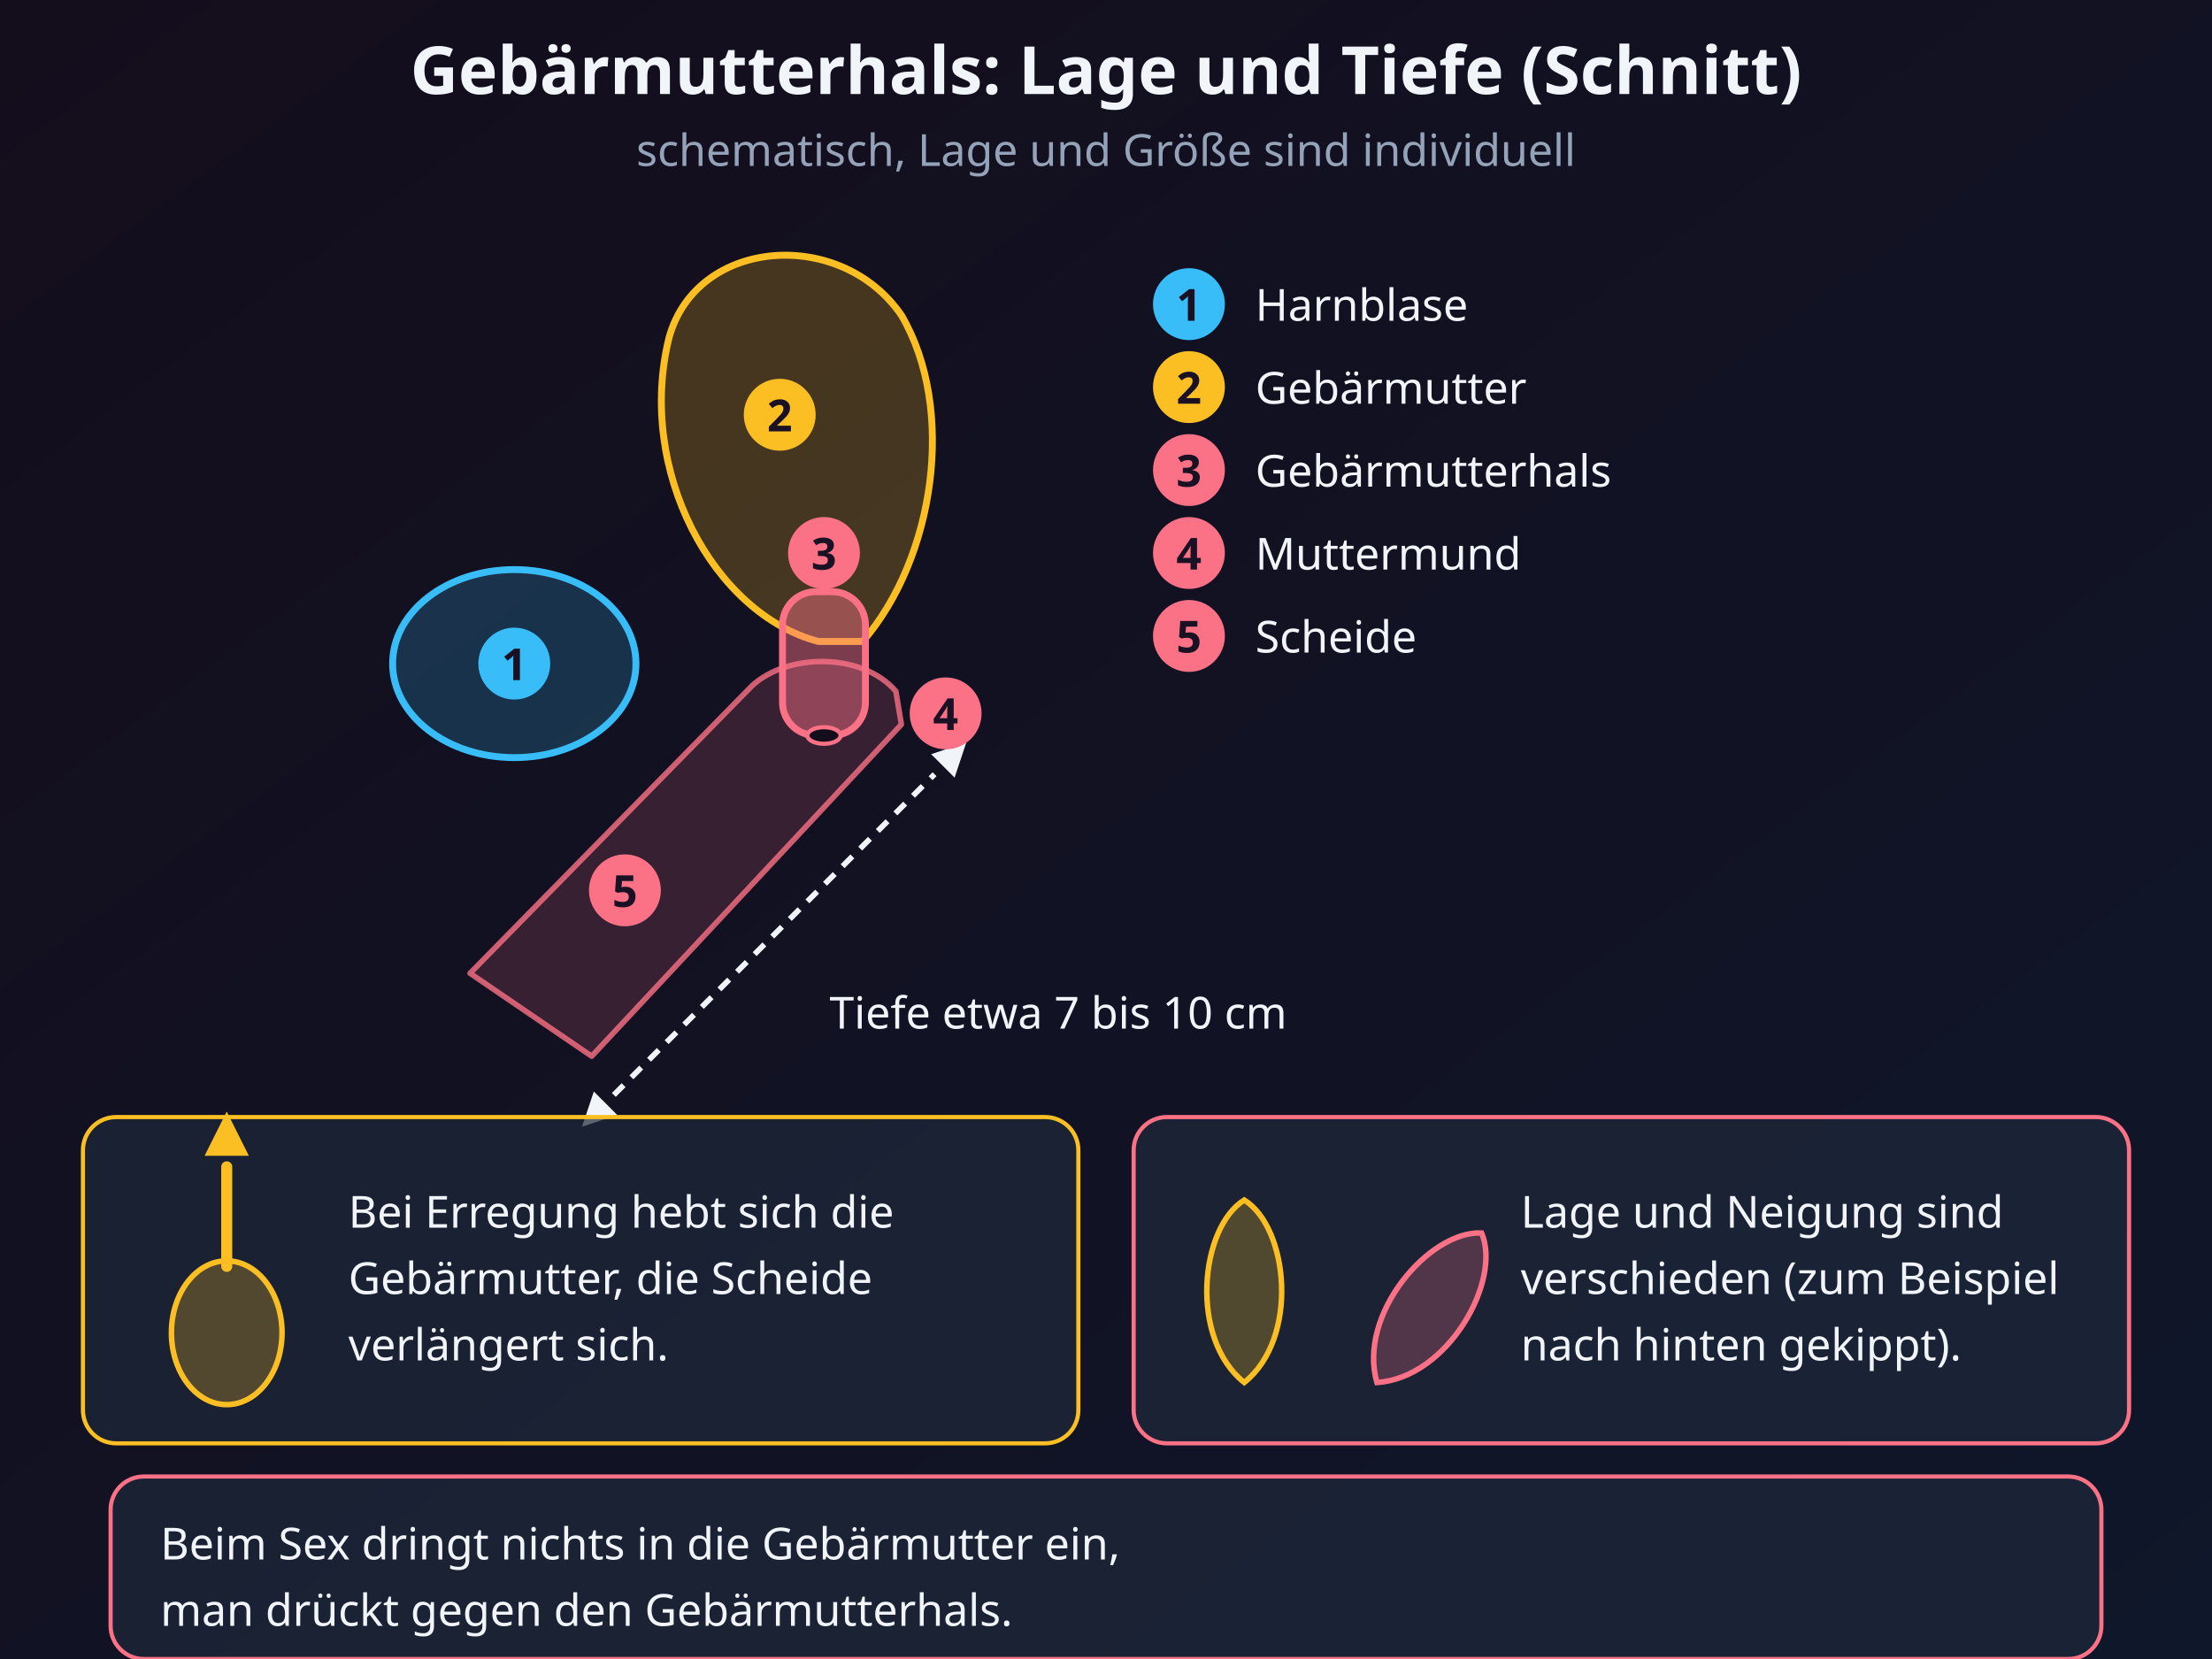
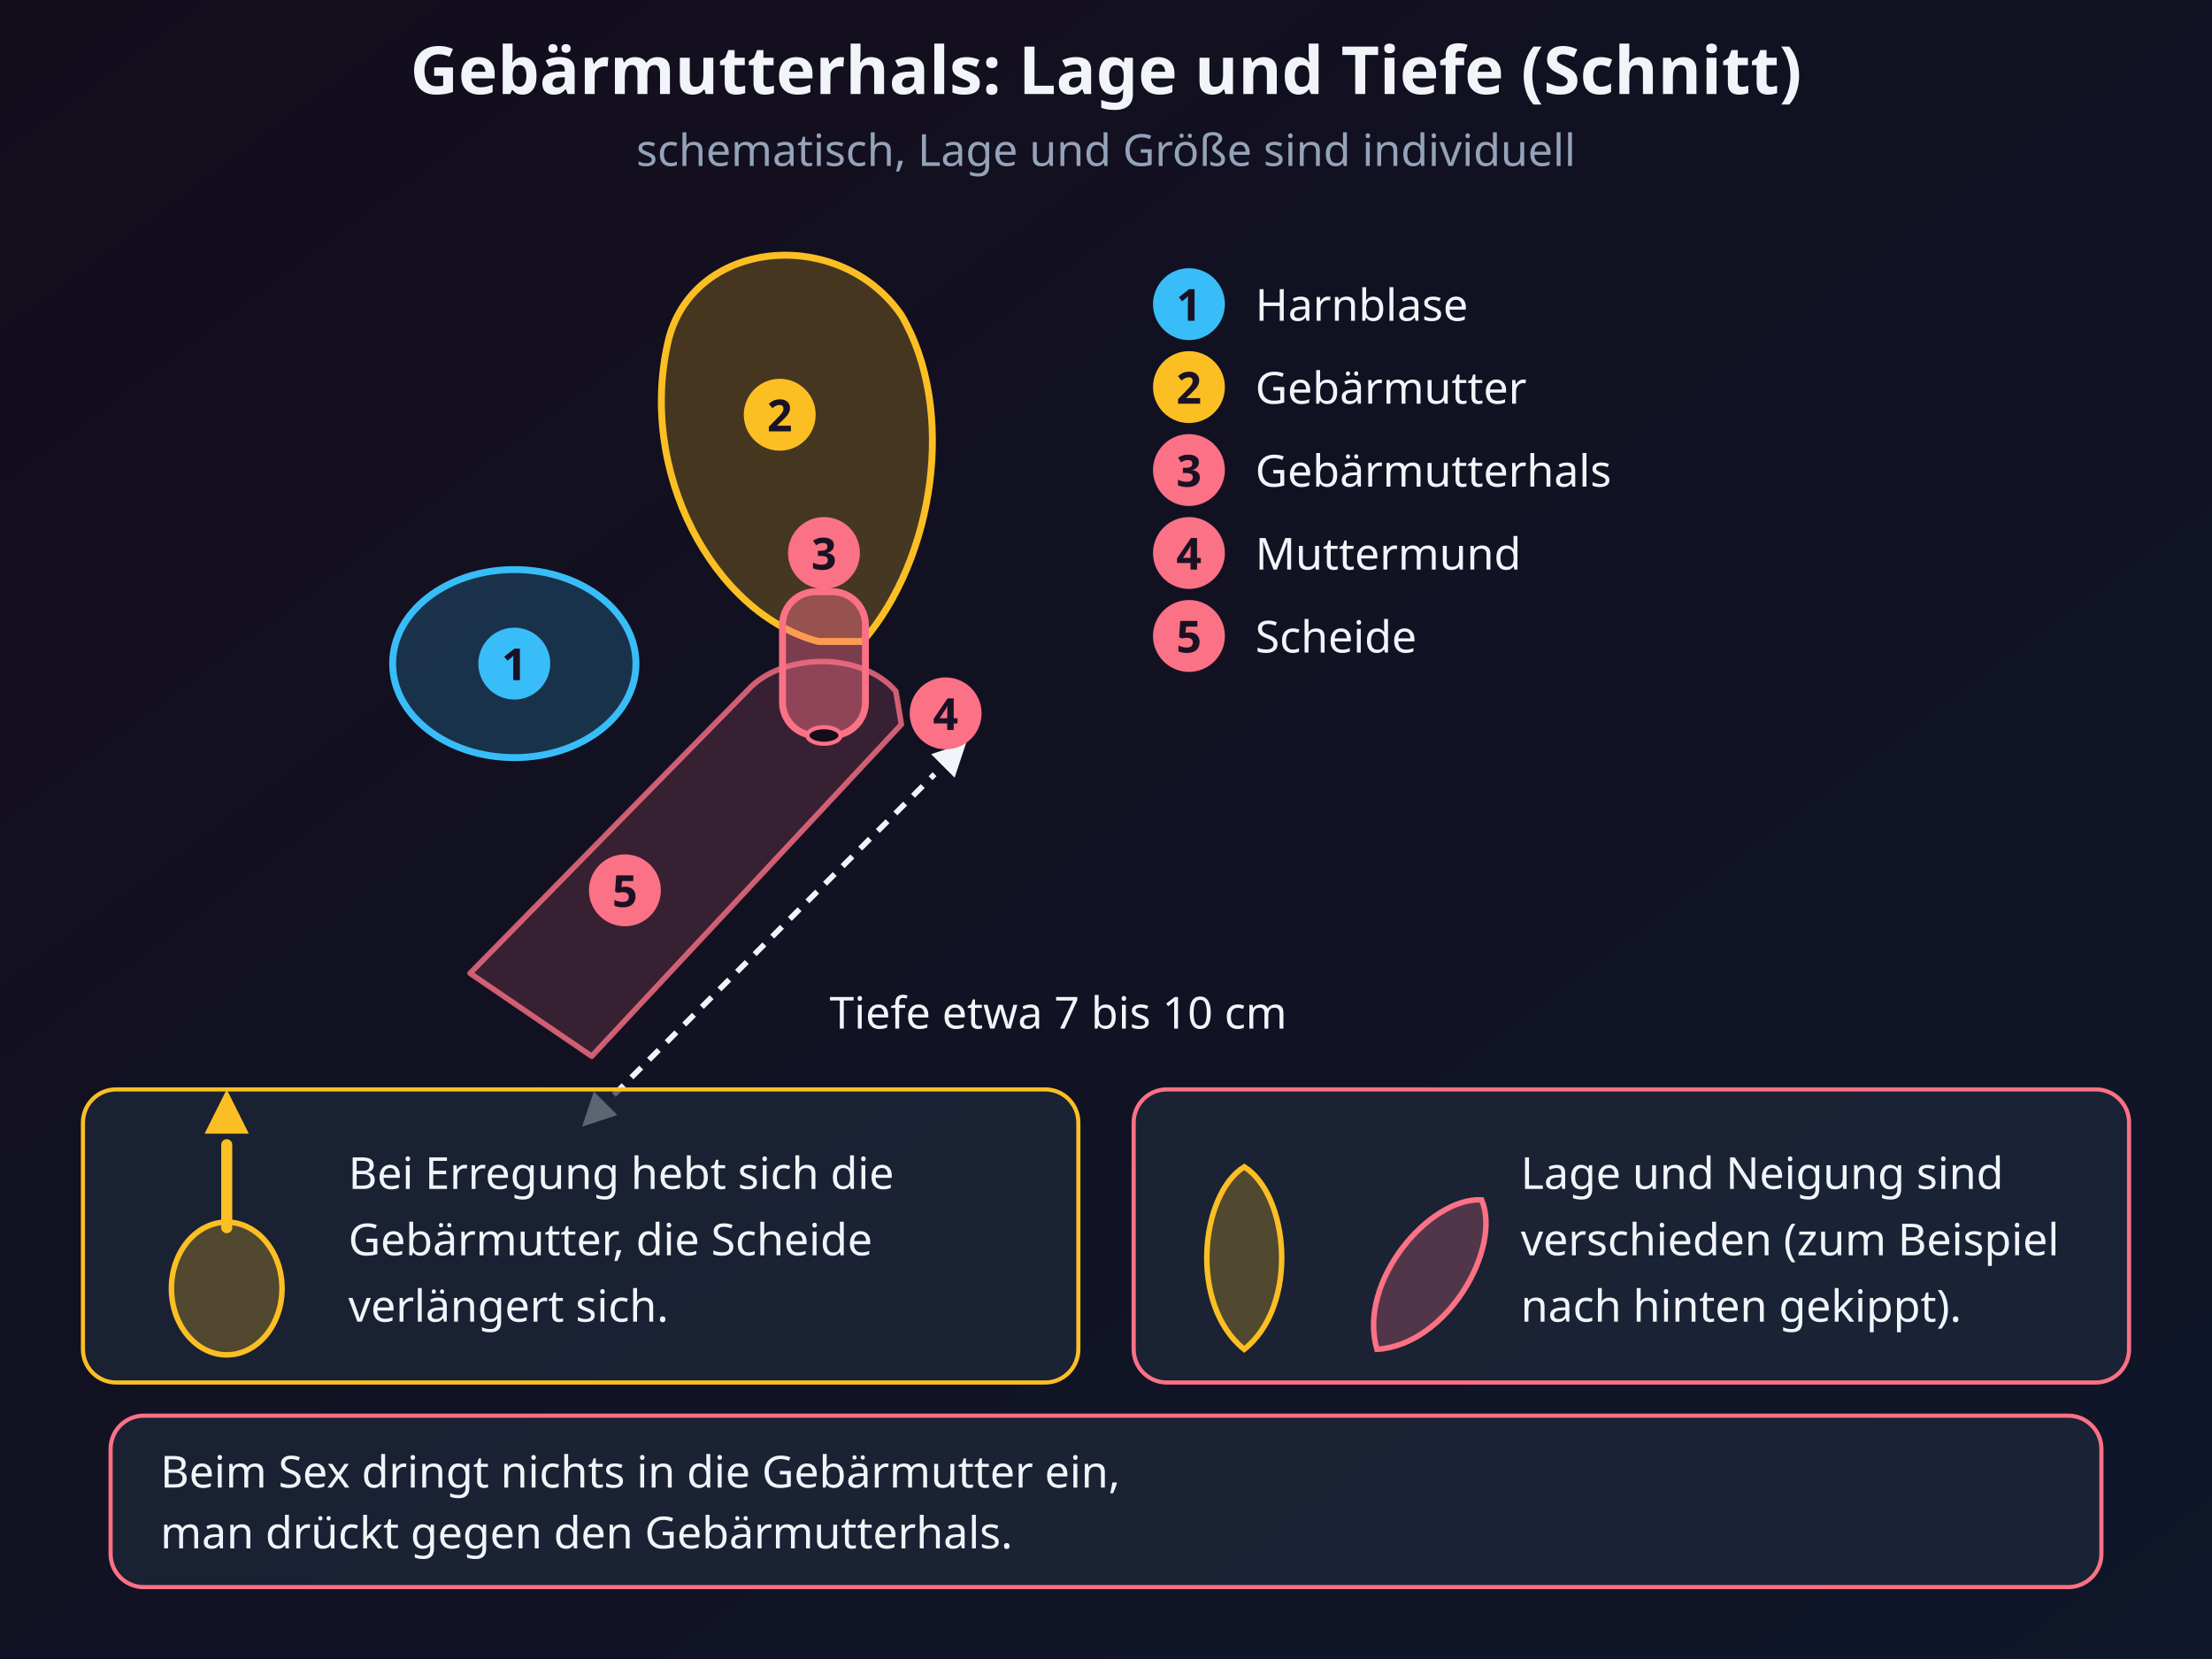
<svg xmlns="http://www.w3.org/2000/svg" viewBox="0 0 800 600" width="800" height="600">
  <defs>
    <linearGradient id="bg" x1="0" y1="0" x2="1" y2="1">
      <stop offset="0" stop-color="#140D1C" />
      <stop offset="1" stop-color="#0F172A" />
    </linearGradient>
  </defs>
  <rect width="800" height="600" fill="url(#bg)" />
  <text x="400" y="34" font-family="sans-serif" font-size="24" font-weight="700" fill="#F1F5F9" text-anchor="middle">Gebärmutterhals: Lage und Tiefe (Schnitt)</text>
  <text x="400" y="60" font-family="sans-serif" font-size="16" fill="#94A3B8" text-anchor="middle">schematisch, Lage und Größe sind individuell</text>
  <g>
    <ellipse cx="186" cy="240" rx="44" ry="34" fill="#38BDF8" fill-opacity="0.2" stroke="#38BDF8" stroke-width="2.5" />
    <path d="M170 352 L272 248 C285 236 312 236 324 250 L326 262 L214 382 Z" fill="#FB7185" fill-opacity="0.16" stroke="#FB7185" stroke-opacity="0.8" stroke-width="2" stroke-linejoin="round" />
    <path d="M296 232 C258 222 230 170 242 122 C252 86 304 82 326 114 C346 148 338 202 312 232 Z" fill="#FBBF24" fill-opacity="0.22" stroke="#FBBF24" stroke-width="2.5" />
    <rect x="283" y="214" width="30" height="52" rx="12" fill="#FB7185" fill-opacity="0.45" stroke="#FB7185" stroke-width="2.5" />
    <ellipse cx="298" cy="266" rx="6" ry="3" fill="#140D1C" stroke="#FB7185" stroke-width="1.5" />
    <path d="M222 396 L338 280" fill="none" stroke="#F1F5F9" stroke-width="2" stroke-dasharray="5 4" />
    <polygon points="0,-6 12,0 0,6" fill="#F1F5F9" transform="translate(341 277) rotate(-45)" />
    <polygon points="0,-6 12,0 0,6" fill="#F1F5F9" transform="translate(219 399) rotate(135)" />
    <circle cx="186" cy="240" r="13" fill="#38BDF8" />
    <text x="186" y="246" text-anchor="middle" font-family="sans-serif" font-size="16" font-weight="800" fill="#1A1224">1</text>
    <circle cx="282" cy="150" r="13" fill="#FBBF24" />
    <text x="282" y="156" text-anchor="middle" font-family="sans-serif" font-size="16" font-weight="800" fill="#1A1224">2</text>
    <circle cx="298" cy="200" r="13" fill="#FB7185" />
    <text x="298" y="206" text-anchor="middle" font-family="sans-serif" font-size="16" font-weight="800" fill="#1A1224">3</text>
    <circle cx="342" cy="258" r="13" fill="#FB7185" />
    <text x="342" y="264" text-anchor="middle" font-family="sans-serif" font-size="16" font-weight="800" fill="#1A1224">4</text>
    <circle cx="226" cy="322" r="13" fill="#FB7185" />
    <text x="226" y="328" text-anchor="middle" font-family="sans-serif" font-size="16" font-weight="800" fill="#1A1224">5</text>
  </g>
  <circle cx="430" cy="110" r="13" fill="#38BDF8" />
  <text x="430" y="116" text-anchor="middle" font-family="sans-serif" font-size="16" font-weight="800" fill="#1A1224">1</text>
  <text x="454" y="116" font-family="sans-serif" font-size="16" fill="#F1F5F9">Harnblase</text>
  <circle cx="430" cy="140" r="13" fill="#FBBF24" />
  <text x="430" y="146" text-anchor="middle" font-family="sans-serif" font-size="16" font-weight="800" fill="#1A1224">2</text>
  <text x="454" y="146" font-family="sans-serif" font-size="16" fill="#F1F5F9">Gebärmutter</text>
  <circle cx="430" cy="170" r="13" fill="#FB7185" />
  <text x="430" y="176" text-anchor="middle" font-family="sans-serif" font-size="16" font-weight="800" fill="#1A1224">3</text>
  <text x="454" y="176" font-family="sans-serif" font-size="16" fill="#F1F5F9">Gebärmutterhals</text>
  <circle cx="430" cy="200" r="13" fill="#FB7185" />
  <text x="430" y="206" text-anchor="middle" font-family="sans-serif" font-size="16" font-weight="800" fill="#1A1224">4</text>
  <text x="454" y="206" font-family="sans-serif" font-size="16" fill="#F1F5F9">Muttermund</text>
  <circle cx="430" cy="230" r="13" fill="#FB7185" />
  <text x="430" y="236" text-anchor="middle" font-family="sans-serif" font-size="16" font-weight="800" fill="#1A1224">5</text>
  <text x="454" y="236" font-family="sans-serif" font-size="16" fill="#F1F5F9">Scheide</text>
  <text x="300" y="372" font-family="sans-serif" font-size="16" fill="#F1F5F9">Tiefe etwa 7 bis 10 cm</text>
-   <rect x="30" y="404" width="360" height="118" rx="12" fill="#1E293B" fill-opacity="0.7" stroke="#FBBF24" stroke-width="1.5" />
-   <ellipse cx="82" cy="482" rx="20" ry="26" fill="#FBBF24" fill-opacity="0.25" stroke="#FBBF24" stroke-width="2" />
-   <path d="M82 458 L82 422" stroke="#FBBF24" stroke-width="4" stroke-linecap="round" />
-   <polygon points="0,-8 16,0 0,8" fill="#FBBF24" transform="translate(82 418) rotate(-90)" />
-   <text x="126" y="444" font-family="sans-serif" font-size="16" fill="#F1F5F9">Bei Erregung hebt sich die</text>
-   <text x="126" y="468" font-family="sans-serif" font-size="16" fill="#F1F5F9">Gebärmutter, die Scheide</text>
-   <text x="126" y="492" font-family="sans-serif" font-size="16" fill="#F1F5F9">verlängert sich.</text>
-   <rect x="410" y="404" width="360" height="118" rx="12" fill="#1E293B" fill-opacity="0.7" stroke="#FB7185" stroke-width="1.5" />
-   <path d="M450 500 C430 484 434 444 450 434 C466 444 470 484 450 500 Z" fill="#FBBF24" fill-opacity="0.25" stroke="#FBBF24" stroke-width="2" />
-   <g transform="rotate(35 498 500)">
-     <path d="M498 500 C478 484 482 444 498 434 C514 444 518 484 498 500 Z" fill="#FB7185" fill-opacity="0.25" stroke="#FB7185" stroke-width="2" />
+   <rect x="30" y="394" width="360" height="106" rx="12" fill="#1E293B" fill-opacity="0.7" stroke="#FBBF24" stroke-width="1.5" />
+   <ellipse cx="82" cy="466" rx="20" ry="24" fill="#FBBF24" fill-opacity="0.25" stroke="#FBBF24" stroke-width="2" />
+   <path d="M82 444 L82 414" stroke="#FBBF24" stroke-width="4" stroke-linecap="round" />
+   <polygon points="0,-8 16,0 0,8" fill="#FBBF24" transform="translate(82 410) rotate(-90)" />
+   <text x="126" y="430" font-family="sans-serif" font-size="16" fill="#F1F5F9">Bei Erregung hebt sich die</text>
+   <text x="126" y="454" font-family="sans-serif" font-size="16" fill="#F1F5F9">Gebärmutter, die Scheide</text>
+   <text x="126" y="478" font-family="sans-serif" font-size="16" fill="#F1F5F9">verlängert sich.</text>
+   <rect x="410" y="394" width="360" height="106" rx="12" fill="#1E293B" fill-opacity="0.7" stroke="#FB7185" stroke-width="1.5" />
+   <g transform="translate(0, -12)">
+     <path d="M450 500 C430 484 434 444 450 434 C466 444 470 484 450 500 Z" fill="#FBBF24" fill-opacity="0.25" stroke="#FBBF24" stroke-width="2" />
+     <g transform="rotate(35 498 500)">
+       <path d="M498 500 C478 484 482 444 498 434 C514 444 518 484 498 500 Z" fill="#FB7185" fill-opacity="0.25" stroke="#FB7185" stroke-width="2" />
+     </g>
  </g>
-   <text x="550" y="444" font-family="sans-serif" font-size="16" fill="#F1F5F9">Lage und Neigung sind</text>
-   <text x="550" y="468" font-family="sans-serif" font-size="16" fill="#F1F5F9">verschieden (zum Beispiel</text>
-   <text x="550" y="492" font-family="sans-serif" font-size="16" fill="#F1F5F9">nach hinten gekippt).</text>
-   <rect x="40" y="534" width="720" height="66" rx="12" fill="#1E293B" fill-opacity="0.7" stroke="#FB7185" stroke-width="1.5" />
-   <text x="58" y="564" font-family="sans-serif" font-size="16" fill="#F1F5F9">Beim Sex dringt nichts in die Gebärmutter ein,</text>
-   <text x="58" y="588" font-family="sans-serif" font-size="16" fill="#F1F5F9">man drückt gegen den Gebärmutterhals.</text>
+   <text x="550" y="430" font-family="sans-serif" font-size="16" fill="#F1F5F9">Lage und Neigung sind</text>
+   <text x="550" y="454" font-family="sans-serif" font-size="16" fill="#F1F5F9">verschieden (zum Beispiel</text>
+   <text x="550" y="478" font-family="sans-serif" font-size="16" fill="#F1F5F9">nach hinten gekippt).</text>
+   <rect x="40" y="512" width="720" height="62" rx="12" fill="#1E293B" fill-opacity="0.7" stroke="#FB7185" stroke-width="1.5" />
+   <text x="58" y="538" font-family="sans-serif" font-size="16" fill="#F1F5F9">Beim Sex dringt nichts in die Gebärmutter ein,</text>
+   <text x="58" y="560" font-family="sans-serif" font-size="16" fill="#F1F5F9">man drückt gegen den Gebärmutterhals.</text>
</svg>
